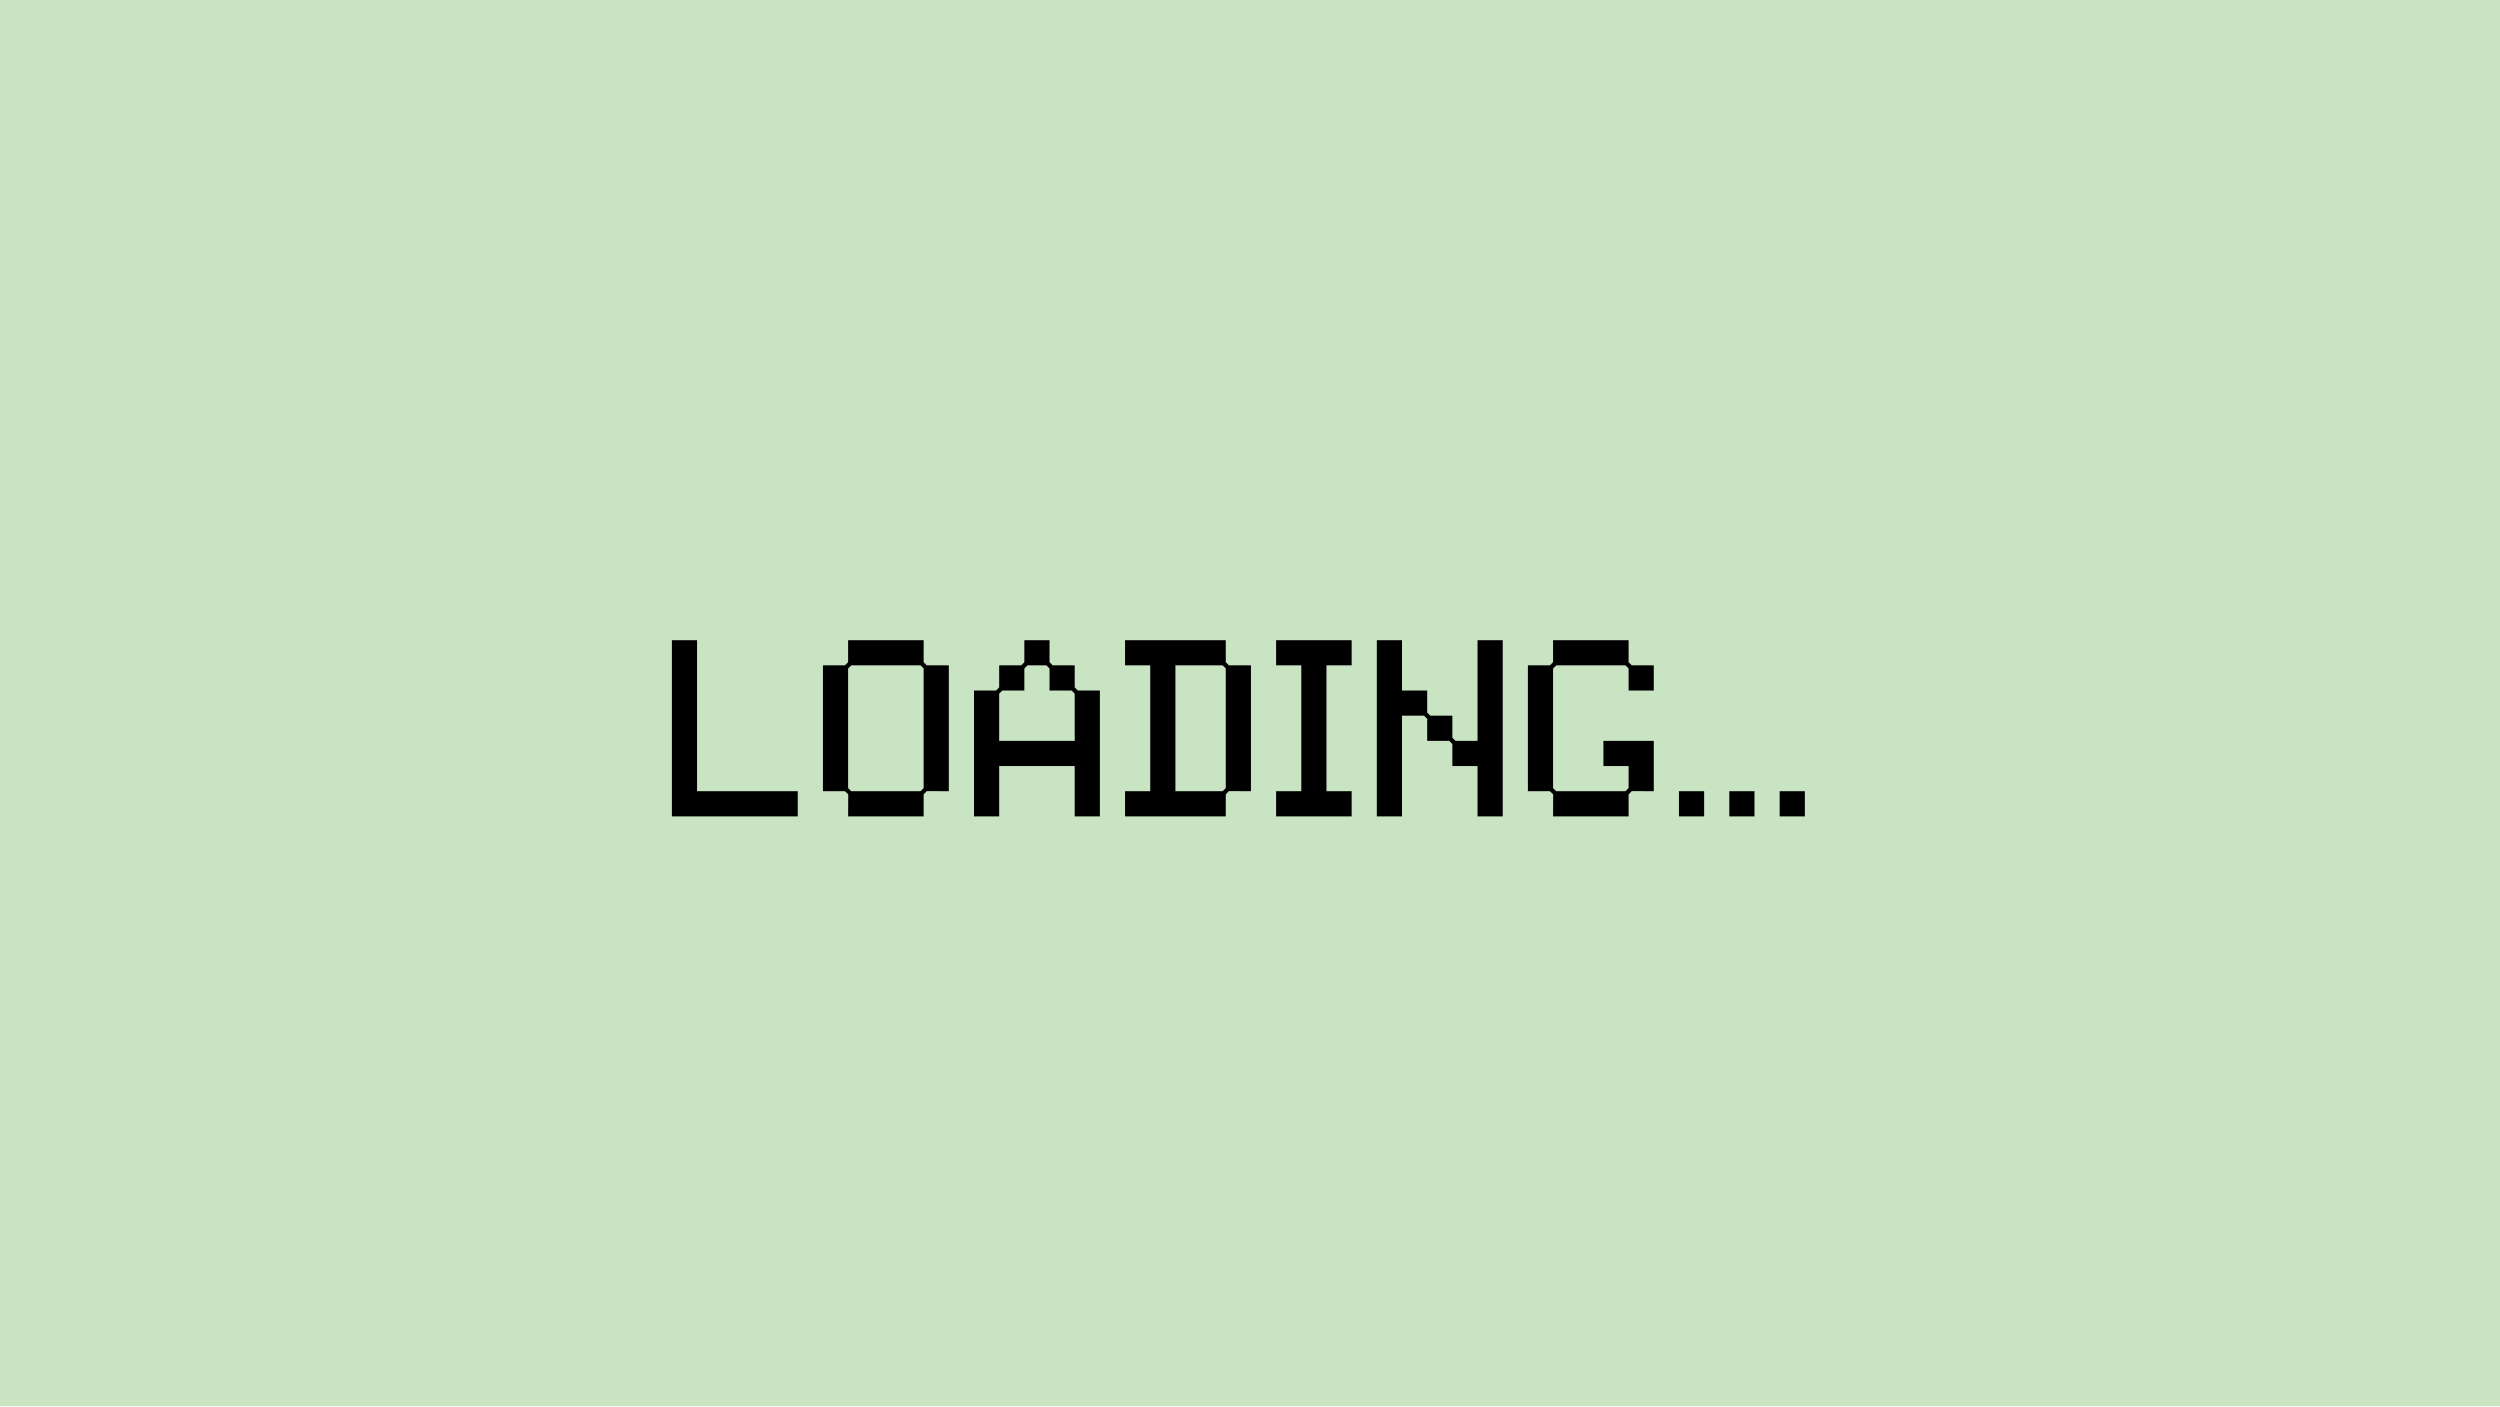
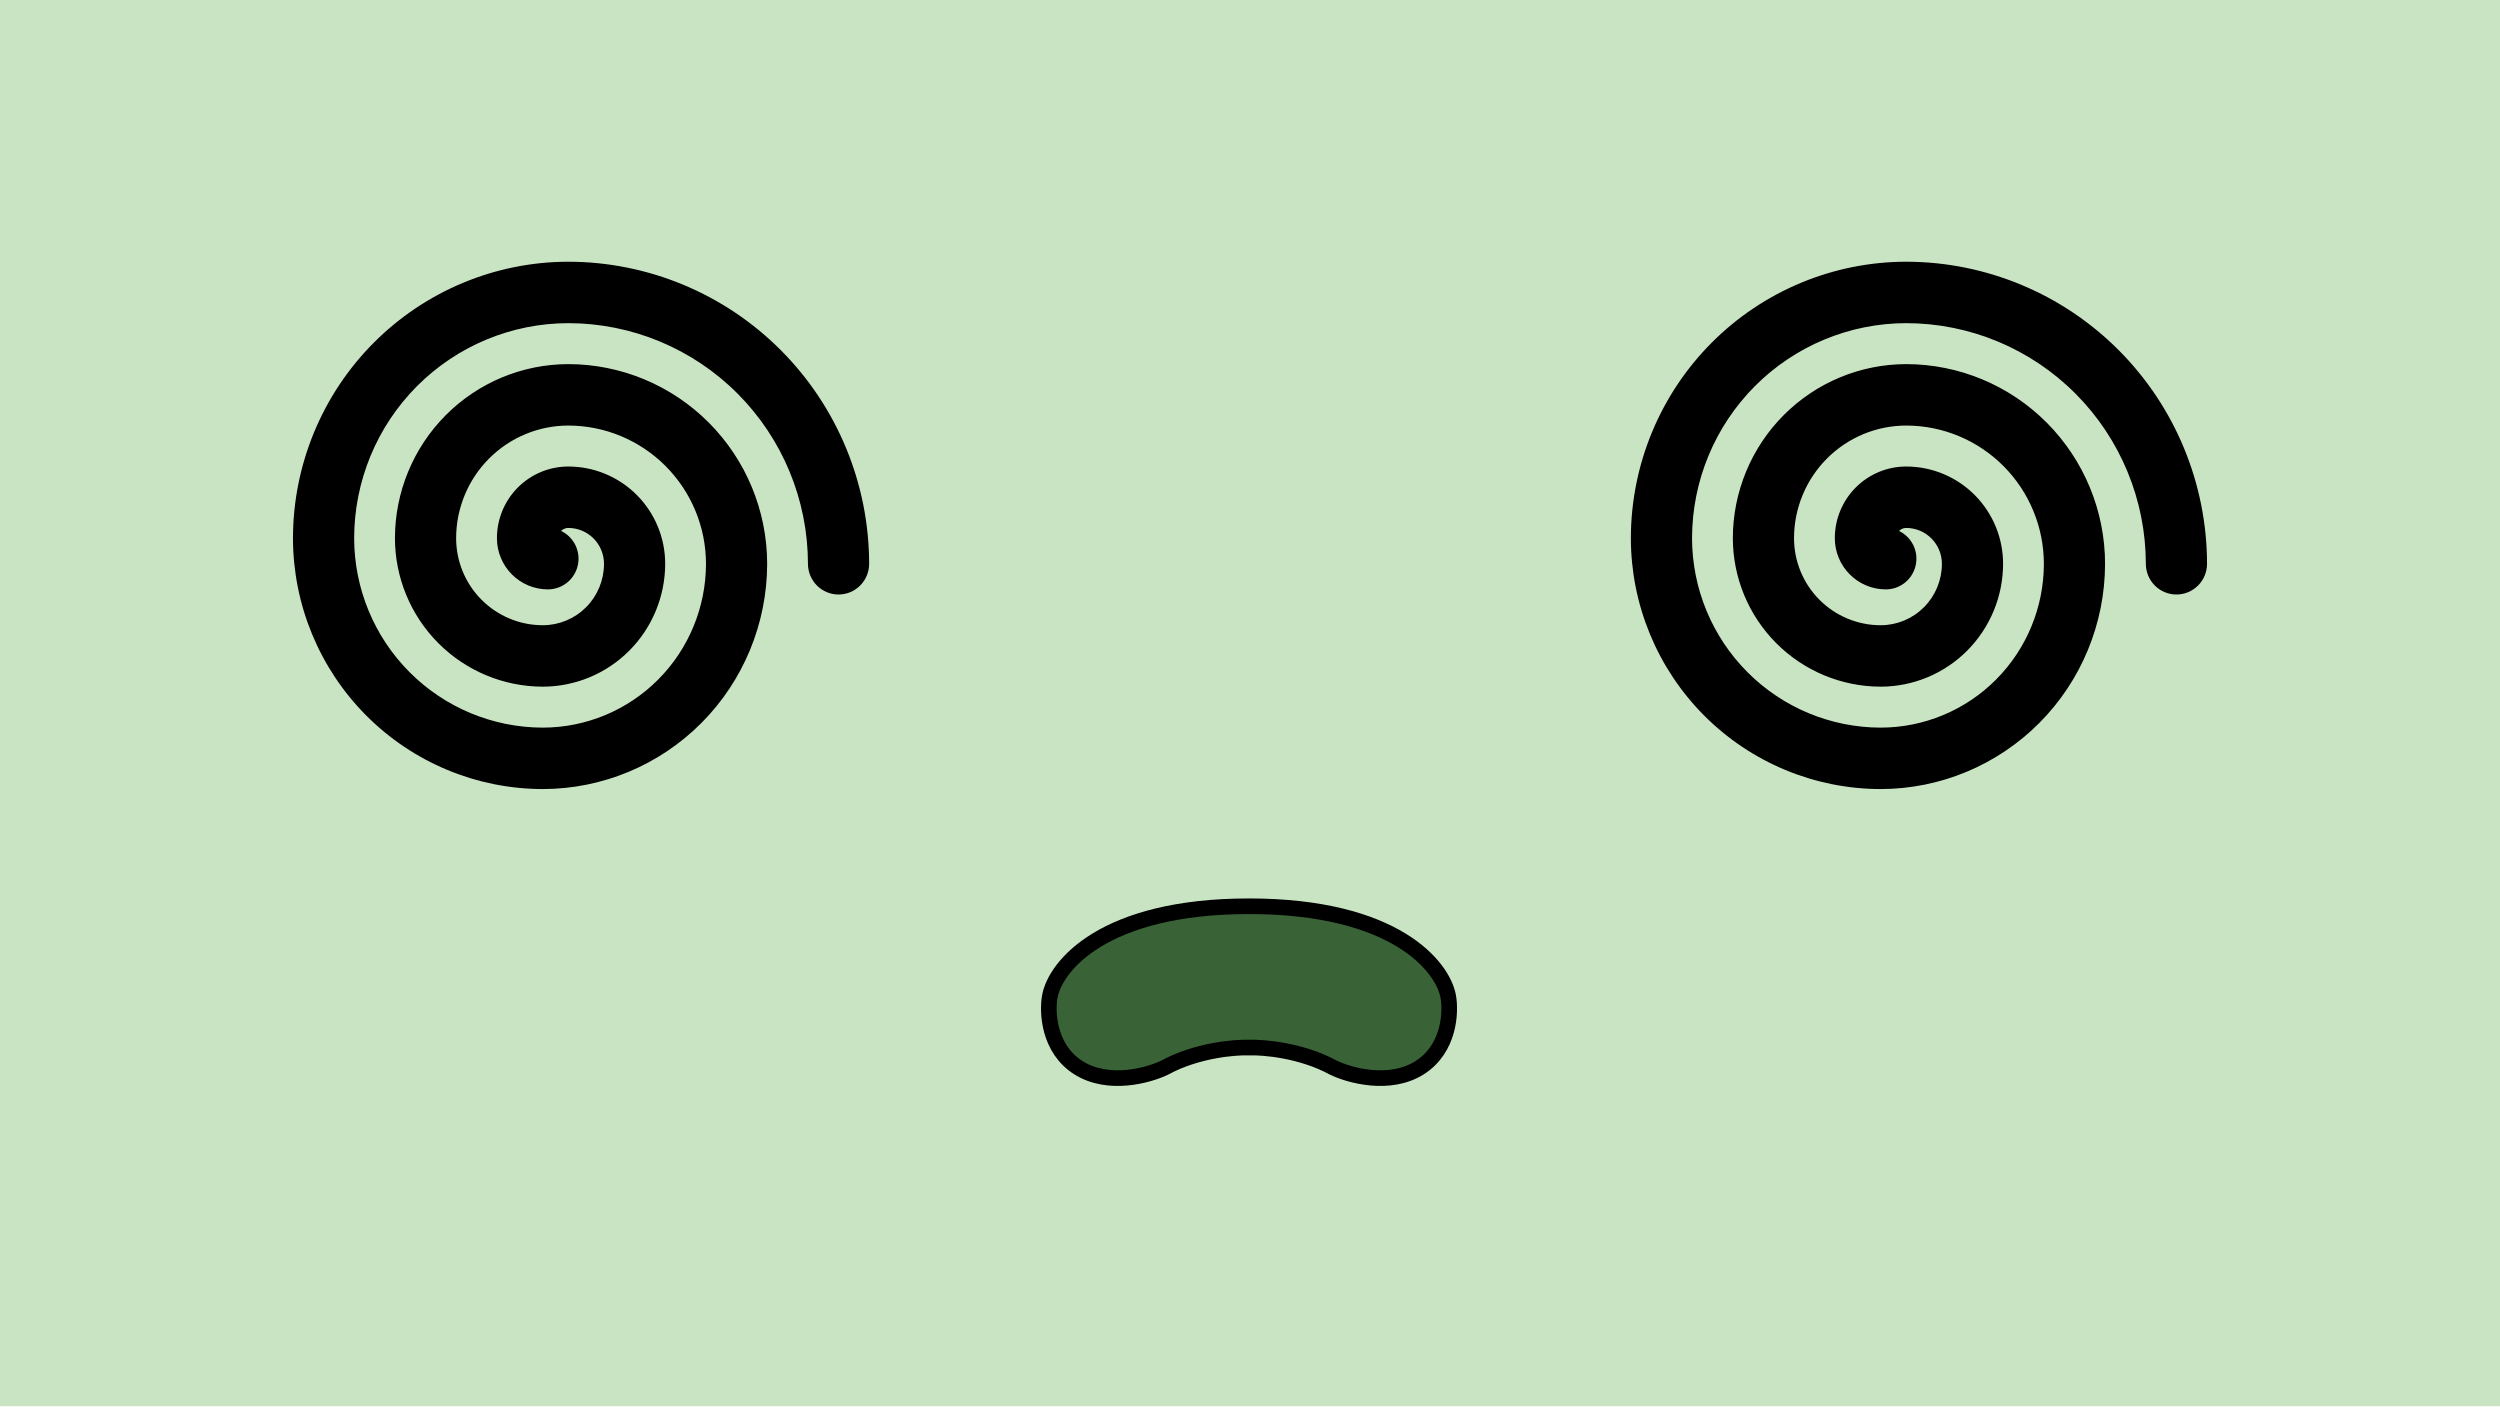
<svg xmlns="http://www.w3.org/2000/svg" width="1280" height="720" viewBox="0 0 1280 720" fill="none">
  <rect width="1280" height="720" fill="#C9E4C3" />
-   <path d="M356.891 405.109H408.453V418H344V327.766H356.891V405.109ZM435.91 340.656L434.234 342.268V403.498L435.846 405.109H471.295L472.906 403.498V342.268L471.295 340.656H435.91ZM432.623 340.656L434.234 339.045V327.766H472.906V339.045L474.518 340.656H485.797V405.109L474.518 405.045L472.906 406.721V418H434.234L434.299 406.721L432.623 405.109H421.344V340.656H432.623ZM498.688 353.547H509.967L511.578 351.936V340.656H522.857L524.469 339.045V327.766H537.359V339.045L538.971 340.656H550.25V351.936L551.861 353.547H563.141V418H550.25V392.219H511.578V418H498.688V353.547ZM550.25 379.328V355.158L548.639 353.547H537.359V342.268L535.748 340.656H526.08L524.469 342.268V353.547H513.189L511.578 355.158V379.328H550.25ZM601.812 340.656V405.109H625.982L627.594 403.498V342.268L625.982 340.656H601.812ZM576.031 340.656V327.766H627.594V339.045L629.205 340.656H640.484V405.109L629.205 405.045L627.594 406.721V418H576.031V405.109H588.922V340.656H576.031ZM666.266 405.109V340.656H653.375V327.766H692.047V340.656H679.156V405.109H692.047V418H653.375V405.109H666.266ZM717.828 353.547H730.719V364.826L732.33 366.438H743.609V377.717L745.221 379.328H756.5V327.766H769.391V418H756.5V392.219H743.609V380.939L741.998 379.328H730.719V368.049L729.107 366.438H717.828V418H704.938V327.766H717.828V353.547ZM846.734 405.109L835.455 405.045L833.844 406.721V418H795.172L795.236 406.721L793.561 405.109H782.281V340.656H793.561L795.172 339.045V327.766H833.844V339.045L835.455 340.656H846.734V353.547H833.844V342.268L832.232 340.656H796.848L795.172 342.268V403.498L796.783 405.109H832.232L833.844 403.498V392.219H820.953V379.328H846.734V405.109ZM859.625 405.109H872.516V418H859.625V405.109ZM885.406 405.109H898.297V418H885.406V405.109ZM911.188 405.109H924.078V418H911.188V405.109Z" fill="black" />
+   <path d="M445 288.66C445 292.832 443.35 296.832 440.412 299.782C437.475 302.731 433.491 304.388 429.336 304.388C425.182 304.388 421.198 302.731 418.26 299.782C415.323 296.832 413.673 292.832 413.673 288.66C413.635 255.996 400.695 224.681 377.693 201.584C354.691 178.487 323.504 165.494 290.973 165.456C261.903 165.488 234.032 177.097 213.476 197.737C192.92 218.378 181.359 246.363 181.327 275.553C181.359 301.267 191.545 325.919 209.653 344.101C227.761 362.284 252.312 372.512 277.92 372.544C300.069 372.519 321.304 363.674 336.965 347.948C352.627 332.222 361.436 310.9 361.46 288.66C361.439 269.895 354.007 251.905 340.792 238.636C327.578 225.368 309.661 217.904 290.973 217.883C275.746 217.901 261.148 223.982 250.381 234.794C239.614 245.605 233.557 260.264 233.54 275.553C233.54 287.372 238.216 298.707 246.539 307.064C254.862 315.421 266.15 320.117 277.92 320.117C286.229 320.117 294.197 316.802 300.072 310.903C305.947 305.004 309.248 297.003 309.248 288.66C309.248 283.794 307.322 279.126 303.895 275.685C300.468 272.244 295.82 270.311 290.973 270.311C289.593 270.313 288.269 270.864 287.292 271.844C290.5 273.381 293.092 275.968 294.642 279.18C296.192 282.392 296.608 286.038 295.822 289.519C295.035 293 293.093 296.108 290.314 298.334C287.536 300.56 284.086 301.77 280.531 301.767C273.607 301.767 266.967 299.005 262.071 294.089C257.175 289.173 254.425 282.506 254.425 275.553C254.425 265.82 258.275 256.486 265.13 249.603C271.984 242.721 281.28 238.854 290.973 238.854C297.487 238.854 303.937 240.143 309.955 242.646C315.973 245.149 321.441 248.817 326.047 253.442C330.653 258.067 334.307 263.558 336.8 269.6C339.292 275.643 340.575 282.12 340.575 288.66C340.558 305.34 333.951 321.332 322.205 333.127C310.459 344.922 294.532 351.555 277.92 351.573C257.849 351.549 238.606 343.532 224.413 329.28C210.221 315.029 202.237 295.708 202.212 275.553C202.237 251.923 211.596 229.268 228.237 212.558C244.877 195.849 267.44 186.451 290.973 186.427C317.967 186.458 343.845 197.239 362.933 216.405C382.02 235.571 392.757 261.556 392.788 288.66C392.753 319.24 380.64 348.557 359.106 370.179C337.571 391.802 308.374 403.965 277.92 404C244.005 403.962 211.49 390.417 187.509 366.337C163.527 342.257 150.038 309.608 150 275.553C150.041 238.024 164.907 202.043 191.336 175.506C217.765 148.969 253.598 134.042 290.973 134C331.81 134.045 370.961 150.354 399.837 179.349C428.713 208.343 444.955 247.656 445 288.66Z" fill="black" />
+   <path d="M1130 288.66C1130 292.832 1128.35 296.832 1125.41 299.782C1122.47 302.731 1118.49 304.388 1114.34 304.388C1110.18 304.388 1106.2 302.731 1103.26 299.782C1100.32 296.832 1098.67 292.832 1098.67 288.66C1098.63 255.996 1085.7 224.681 1062.69 201.584C1039.69 178.487 1008.5 165.494 975.973 165.456C946.903 165.488 919.032 177.097 898.476 197.737C877.92 218.378 866.359 246.363 866.327 275.553C866.359 301.267 876.545 325.919 894.653 344.101C912.761 362.284 937.312 372.512 962.92 372.544C985.069 372.519 1006.3 363.674 1021.97 347.948C1037.63 332.222 1046.44 310.9 1046.46 288.66C1046.44 269.895 1039.01 251.905 1025.79 238.636C1012.58 225.368 994.661 217.904 975.973 217.883C960.746 217.901 946.148 223.982 935.381 234.794C924.614 245.605 918.557 260.264 918.54 275.553C918.54 287.372 923.216 298.707 931.539 307.064C939.862 315.421 951.15 320.117 962.92 320.117C971.229 320.117 979.197 316.802 985.072 310.903C990.947 305.004 994.248 297.003 994.248 288.66C994.248 283.794 992.322 279.126 988.895 275.685C985.468 272.244 980.82 270.311 975.973 270.311C974.593 270.313 973.269 270.864 972.292 271.844C975.5 273.381 978.092 275.968 979.642 279.18C981.192 282.392 981.608 286.038 980.822 289.519C980.035 293 978.093 296.108 975.314 298.334C972.536 300.56 969.086 301.77 965.531 301.767C958.607 301.767 951.967 299.005 947.071 294.089C942.175 289.173 939.425 282.506 939.425 275.553C939.425 265.82 943.275 256.486 950.13 249.603C956.984 242.721 966.28 238.854 975.973 238.854C982.487 238.854 988.937 240.143 994.955 242.646C1000.97 245.149 1006.44 248.817 1011.05 253.442C1015.65 258.067 1019.31 263.558 1021.8 269.6C1024.29 275.643 1025.58 282.12 1025.58 288.66C1025.56 305.34 1018.95 321.332 1007.2 333.127C995.459 344.922 979.532 351.555 962.92 351.573C942.849 351.549 923.606 343.532 909.413 329.28C895.221 315.029 887.237 295.708 887.212 275.553C887.237 251.923 896.596 229.268 913.237 212.558C929.877 195.849 952.44 186.451 975.973 186.427C1002.97 186.458 1028.85 197.239 1047.93 216.405C1067.02 235.571 1077.76 261.556 1077.79 288.66C1077.75 319.24 1065.64 348.557 1044.11 370.179C1022.57 391.802 993.374 403.965 962.92 404C929.005 403.962 896.49 390.417 872.509 366.337C848.527 342.257 835.038 309.608 835 275.553C835.041 238.024 849.907 202.043 876.336 175.506C902.765 148.969 938.598 134.042 975.973 134C1016.81 134.045 1055.96 150.354 1084.84 179.349C1113.71 208.343 1129.96 247.656 1130 288.66Z" fill="black" />
+   <path d="M596.263 546.654C612.484 537.797 631.847 536.097 639.5 536.355C647.154 536.097 666.516 537.797 682.738 546.654C691.087 550.688 711.602 556.336 726.869 546.654C742.137 536.973 742.971 518.244 741.48 510.091C738.598 494.727 714.167 464 639.5 464C564.834 464 540.402 494.727 537.52 510.091C536.029 518.245 536.864 536.973 552.131 546.654C567.398 556.336 587.914 550.688 596.263 546.654Z" fill="#396337" stroke="black" stroke-width="8" stroke-linecap="round" />
</svg>
